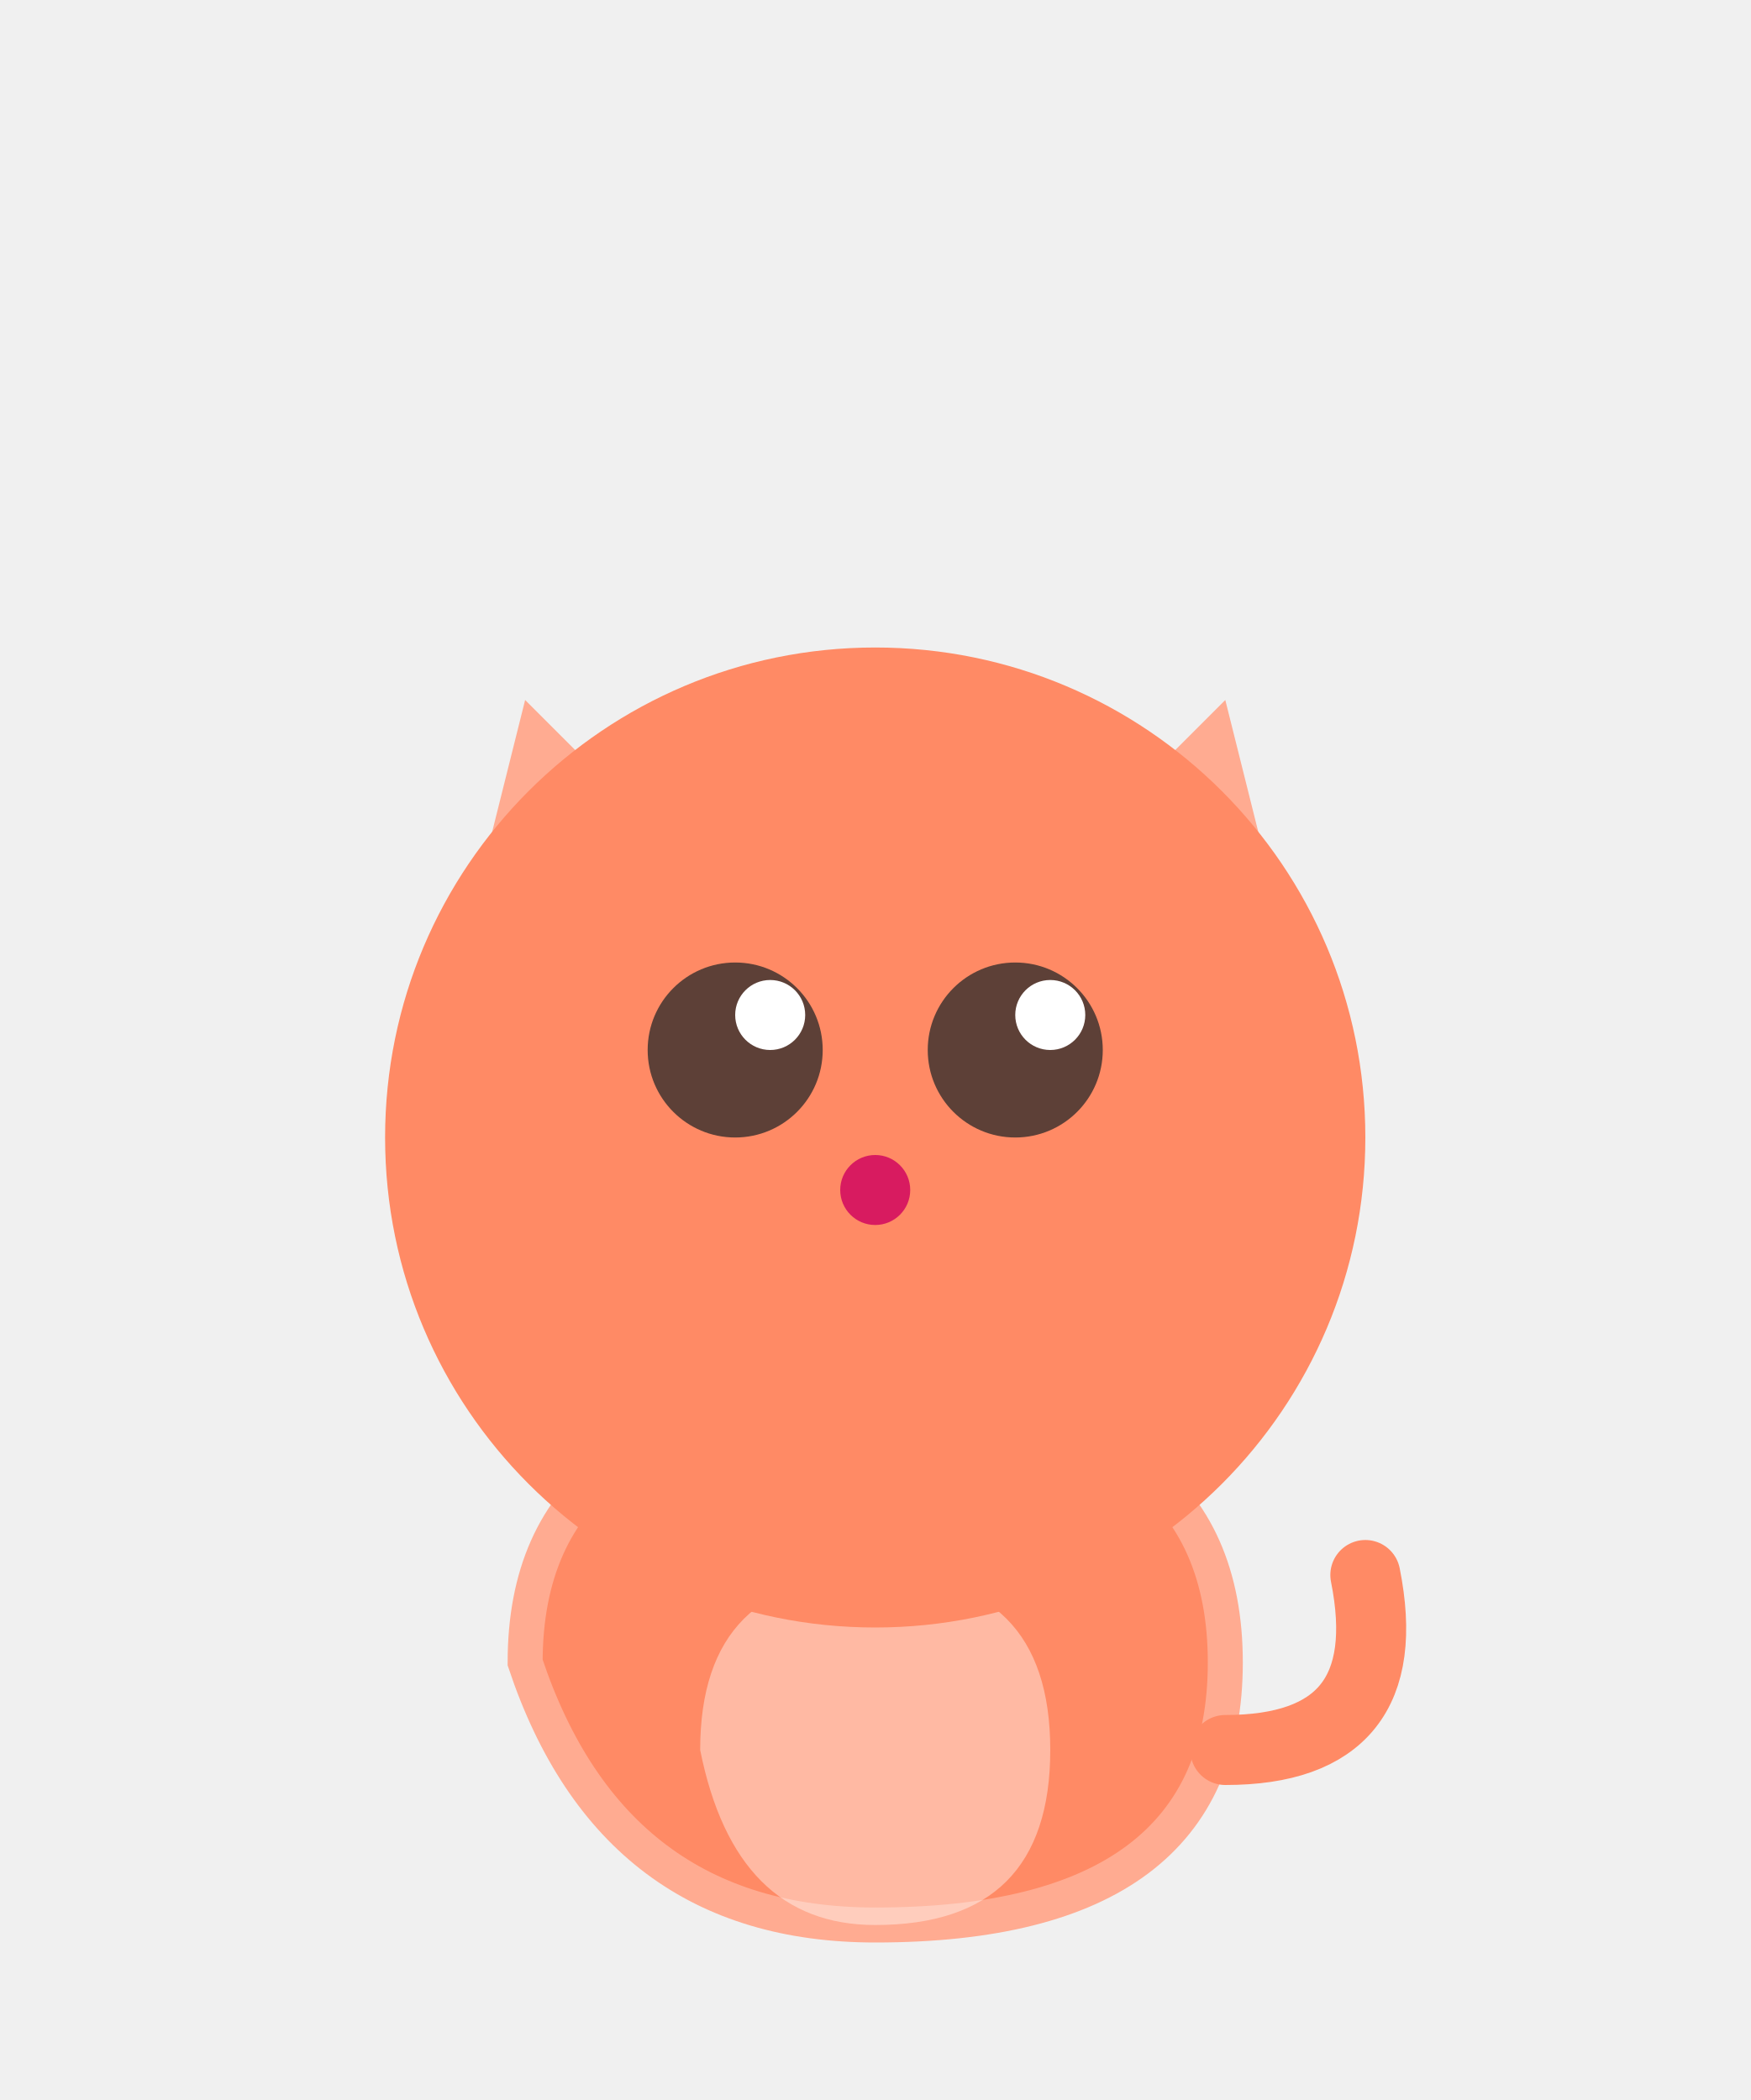
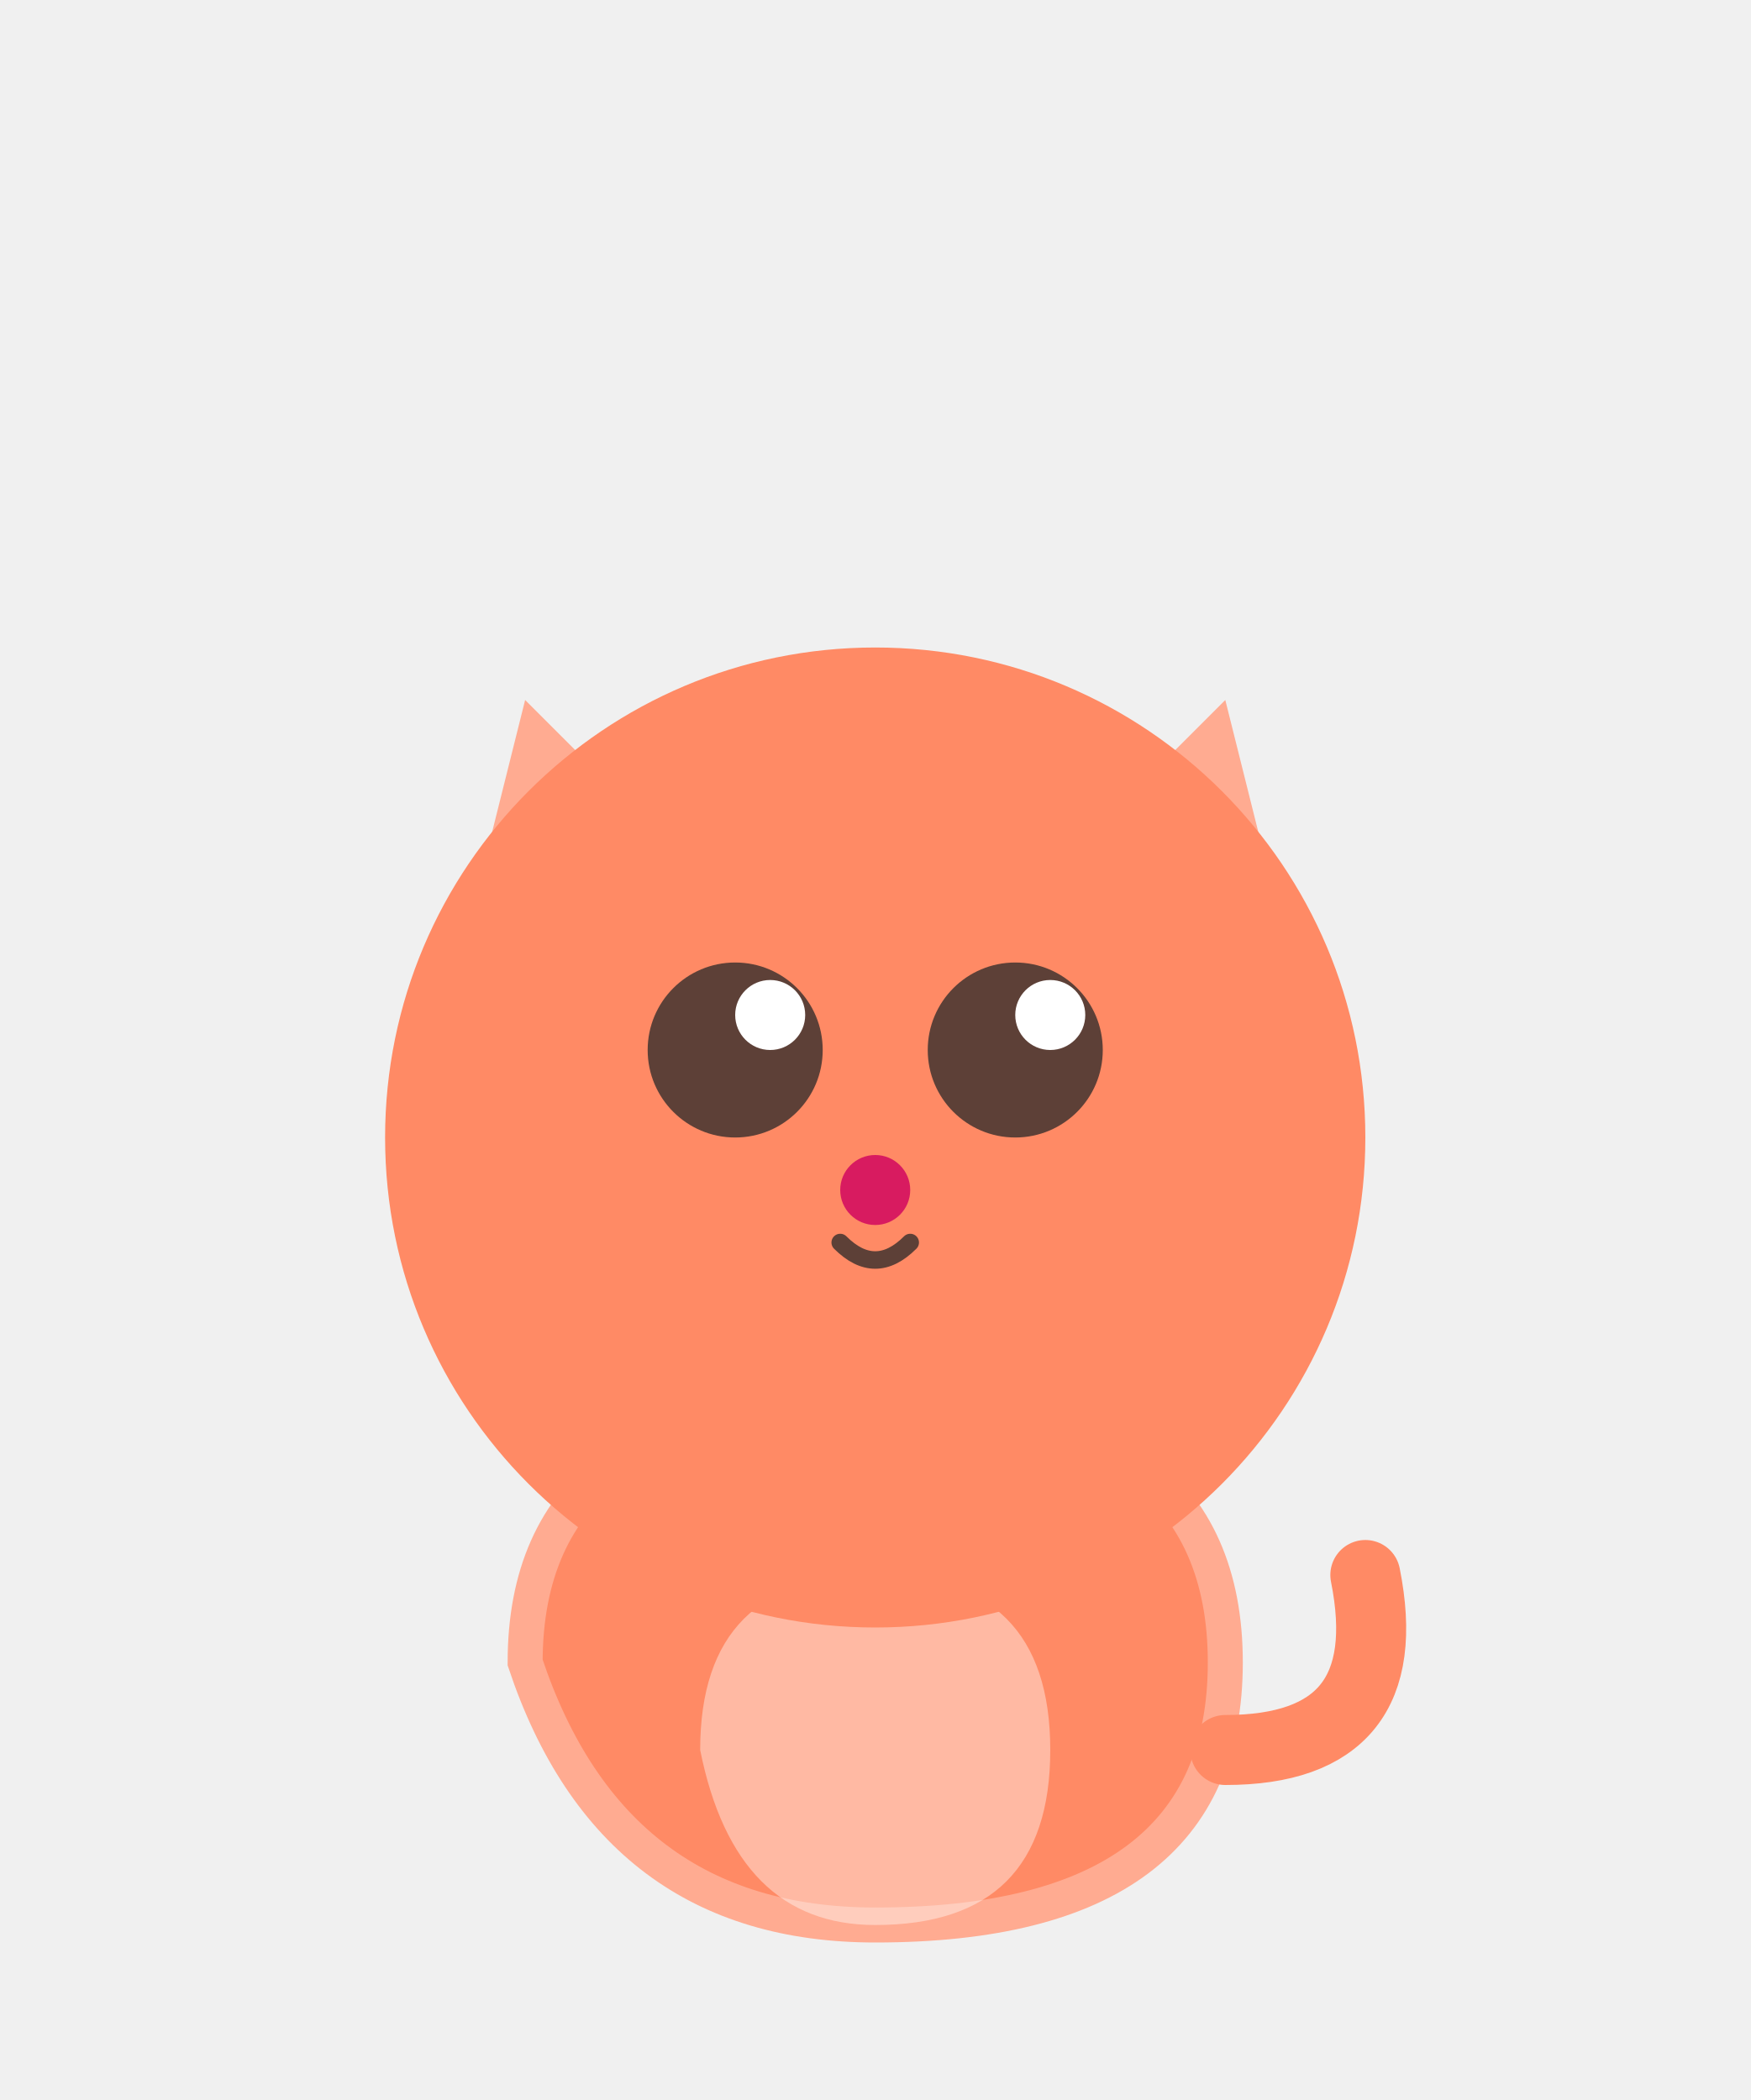
<svg xmlns="http://www.w3.org/2000/svg" viewBox="0 0 100 120">
  <path d="M50 110 Q35 110 30 95 Q30 80 50 80 Q70 80 70 95 Q70 110 50 110 Z" fill="#FF8A65" stroke="#FFAB91" stroke-width="2" />
  <path d="M50 110 Q42 110 40 100 Q40 90 50 90 Q60 90 60 100 Q60 110 50 110 Z" fill="white" opacity="0.4" />
  <path d="M30 40 L45 55 L25 60 Z" fill="#FFAB91" />
  <path d="M70 40 L55 55 L75 60 Z" fill="#FFAB91" />
+   <style>
+         .eye-blink { animation: blink 5s infinite; transform-origin: 50% 60px; }
+         @keyframes blink {
+             0%, 94%, 100% { transform: scaleY(1); }
+             97% { transform: scaleY(0.1); }
+         }
+         .tail-wag { animation: wag 3s infinite ease-in-out; transform-origin: 70px 100px; }
+         @keyframes wag {
+             0%, 100% { transform: rotate(0deg); }
+             50% { transform: rotate(12deg); }
+         }
+     </style>
  <circle cx="50" cy="65" r="28" fill="#FF8A65" />
-   <circle cx="42" cy="60" r="5" fill="#5D4037" />
-   <circle cx="58" cy="60" r="5" fill="#5D4037" />
-   <circle cx="44" cy="58" r="2" fill="white" />
-   <circle cx="60" cy="58" r="2" fill="white" />
+   <g class="eye-blink">
+     <circle cx="42" cy="60" r="5" fill="#5D4037" />
+     <circle cx="58" cy="60" r="5" fill="#5D4037" />
+     <circle cx="44" cy="58" r="2" fill="white" />
+     <circle cx="60" cy="58" r="2" fill="white" />
+   </g>
  <circle cx="50" cy="68" r="2" fill="#D81B60" />
-   <path d="M70 100 Q80 100 78 90" fill="none" stroke="#FF8A65" stroke-width="4" stroke-linecap="round" />
+   <path d="M48 71 Q50 73 52 71" stroke="#5D4037" stroke-width="1" fill="none" stroke-linecap="round" />
+   <path class="tail-wag" d="M70 100 Q80 100 78 90" fill="none" stroke="#FF8A65" stroke-width="4" stroke-linecap="round" />
</svg>
